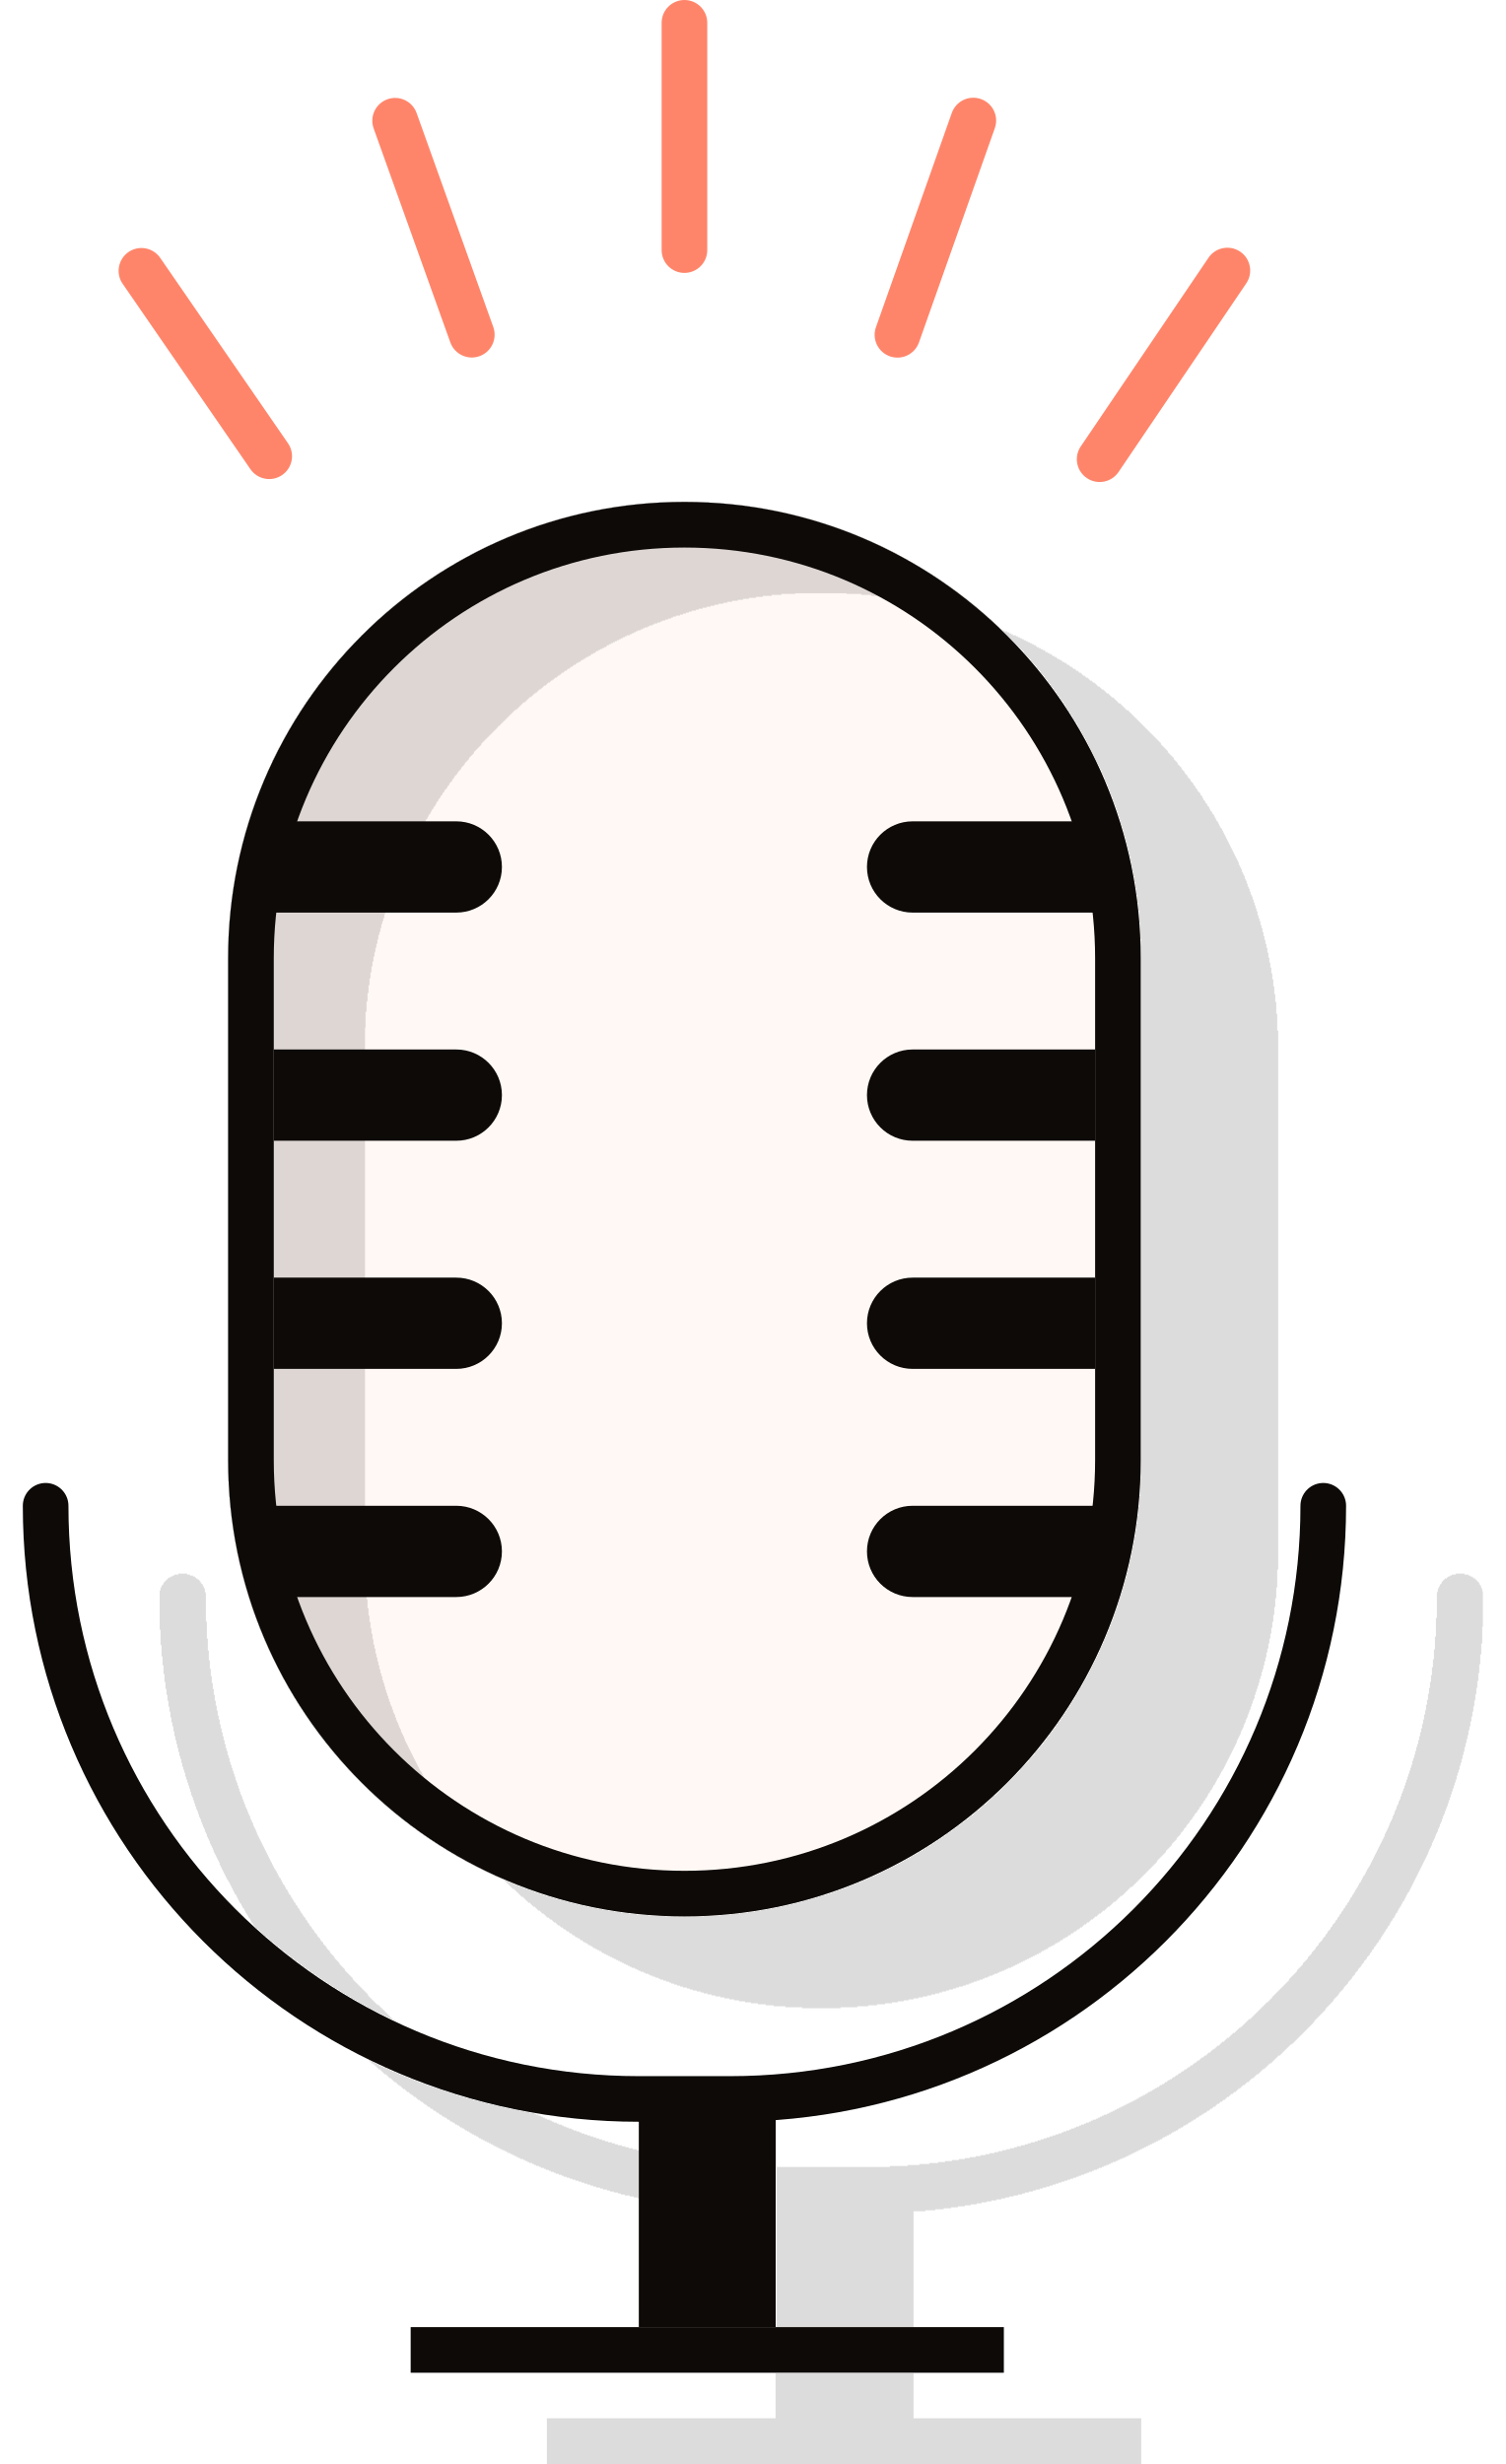
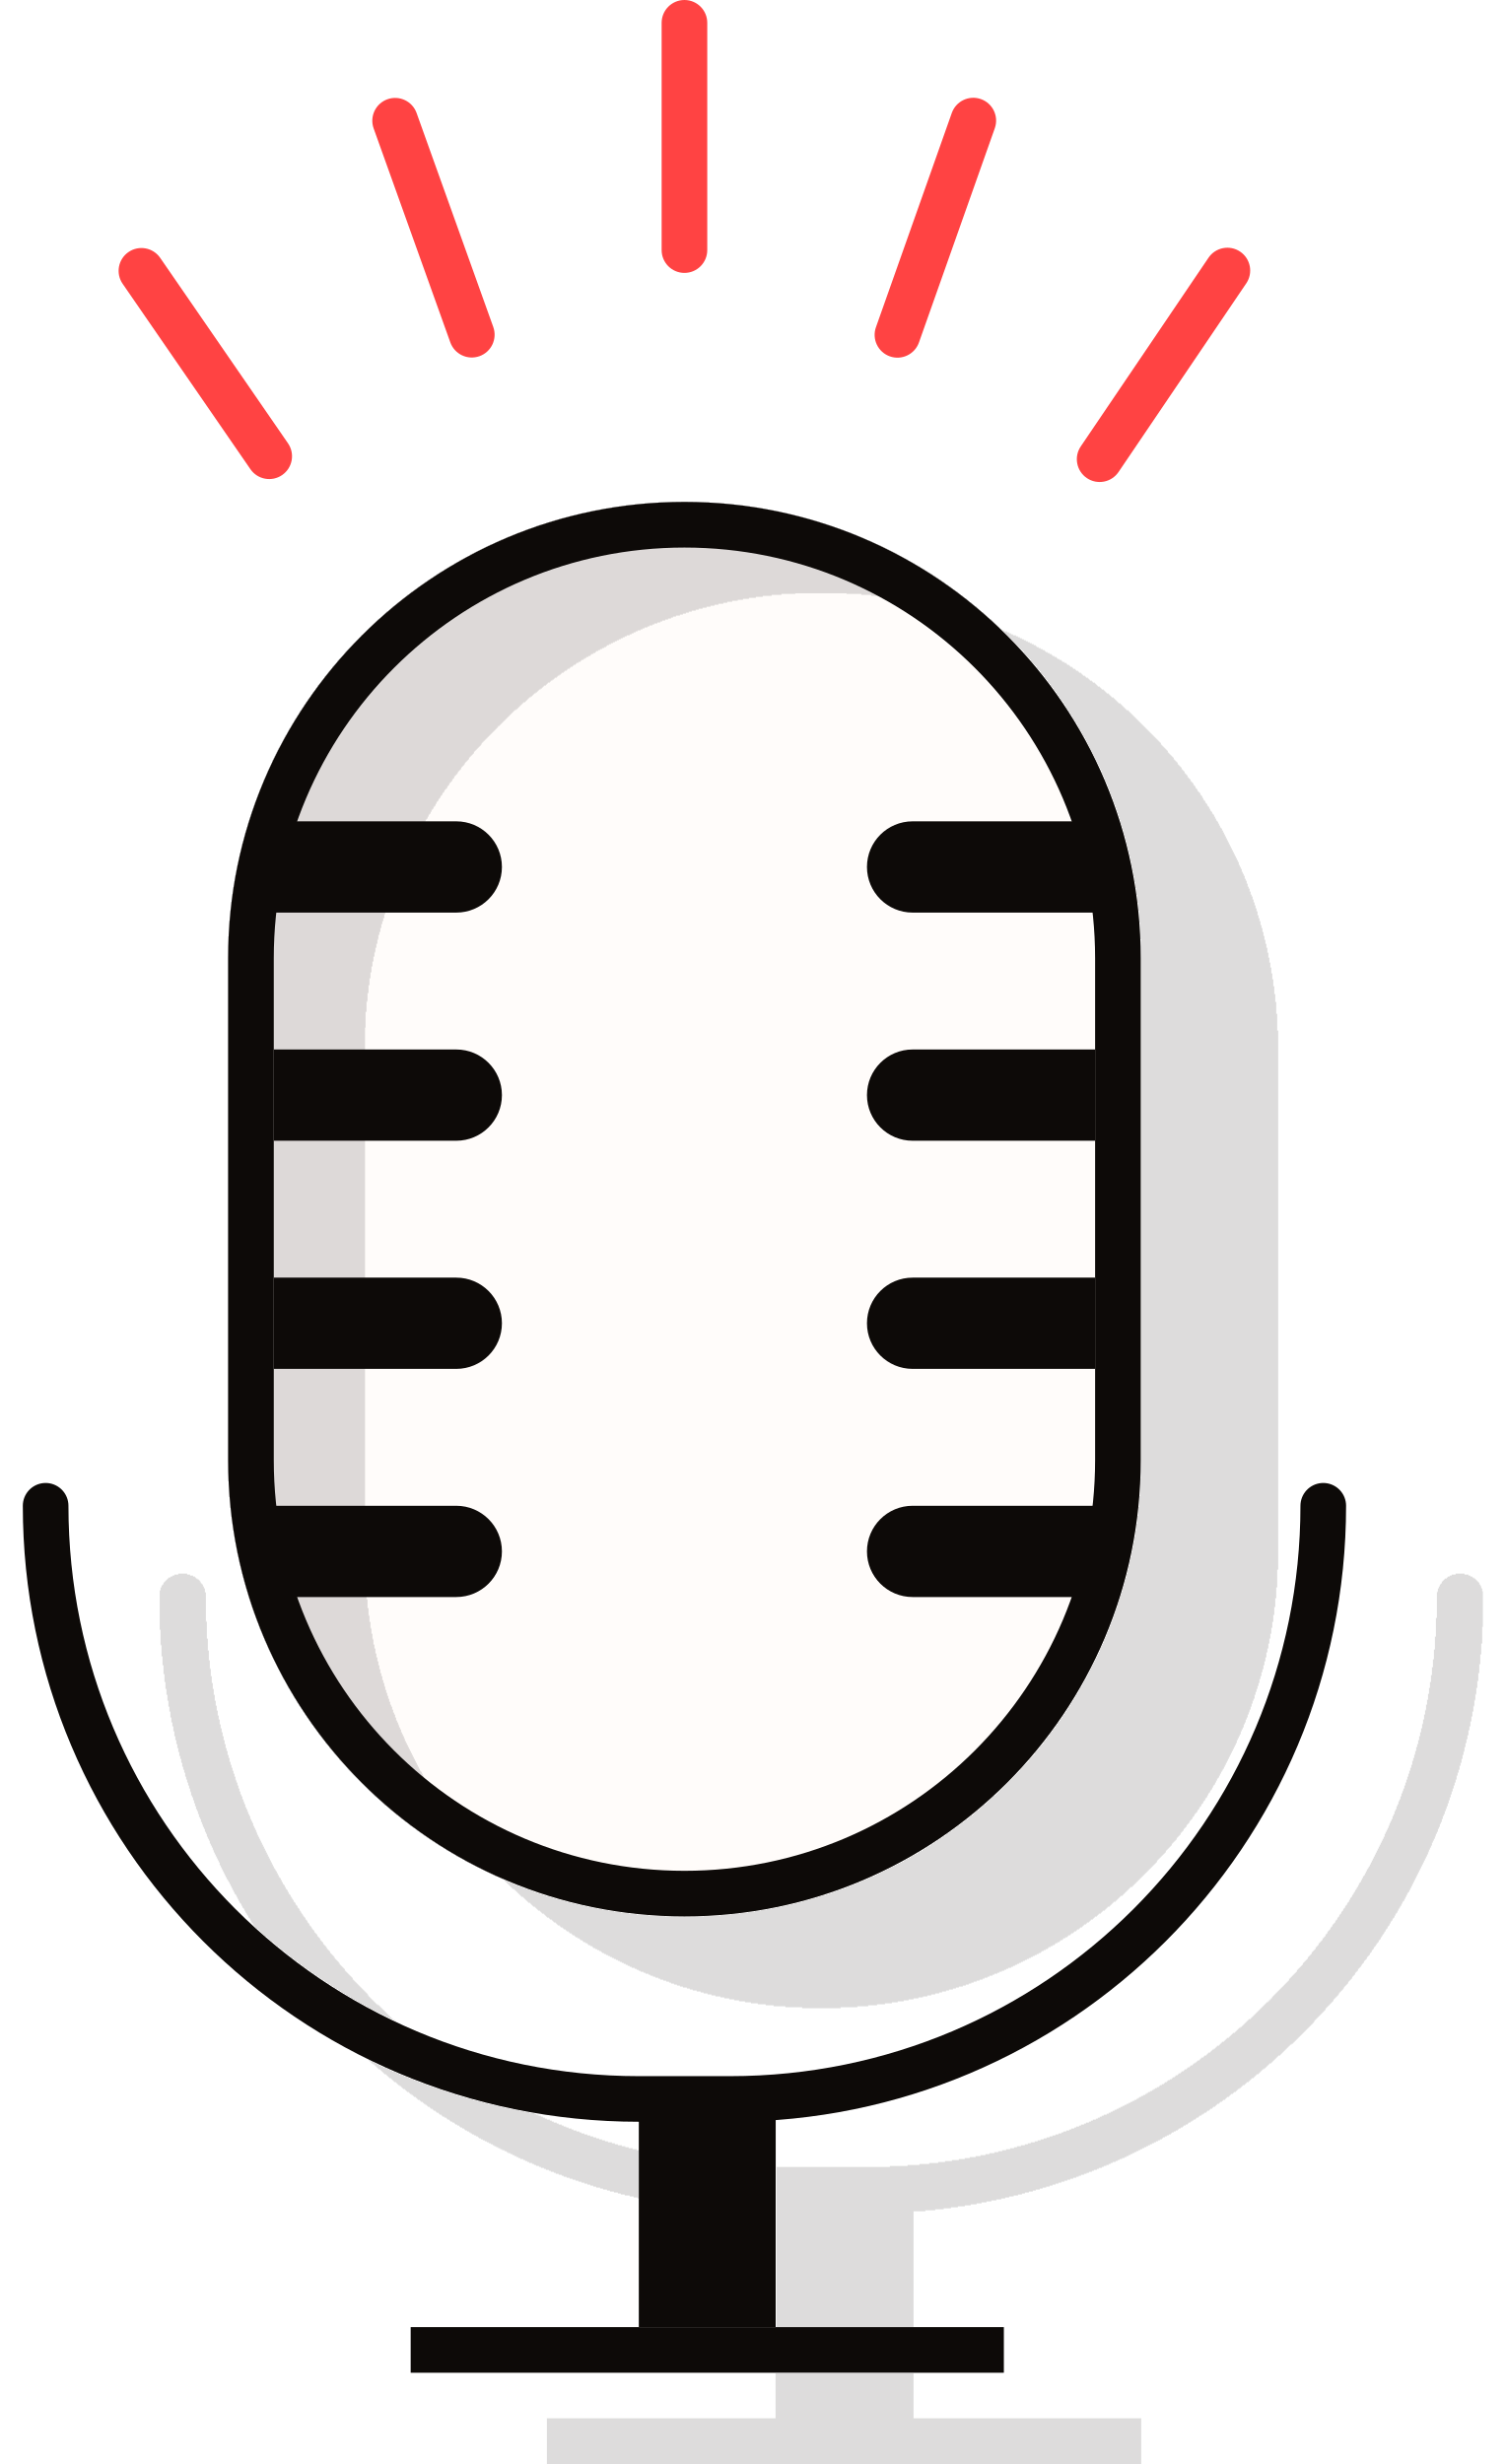
<svg xmlns="http://www.w3.org/2000/svg" width="33" height="54" viewBox="0 0 33 54" fill="none">
-   <g filter="url(#filter0_d_1236_177)">
+   <g filter="url(#filter0_d_1246_1424)">
    <rect x="14" y="46" width="3" height="5" fill="#0D0A08" />
    <rect x="9" y="52" width="1" height="13" transform="rotate(-90 9 52)" fill="#0D0A08" />
    <path d="M29 33V33C29 40.18 23.18 46 16 46H14C6.82 46 1 40.18 1 33V33" stroke="#0D0A08" stroke-linecap="round" />
-     <g filter="url(#filter1_i_1236_177)">
-       <rect x="5" y="11" width="20" height="31" rx="10" fill="#FFF8F4" />
+     <g filter="url(#filter1_i_1246_1424)">
+       <rect x="5" y="11" width="20" height="31" rx="10" fill="#FFFCFA" />
    </g>
    <rect x="5.5" y="11.5" width="19" height="30" rx="9.5" stroke="#0D0A08" />
-     <path d="M24 18H20C19.448 18 19 18.448 19 19V19C19 19.552 19.448 20 20 20H24V18Z" fill="#0D0A08" />
-     <path d="M24 23H20C19.448 23 19 23.448 19 24V24C19 24.552 19.448 25 20 25H24V23Z" fill="#0D0A08" />
-     <path d="M24 28H20C19.448 28 19 28.448 19 29V29C19 29.552 19.448 30 20 30H24V28Z" fill="#0D0A08" />
-     <path d="M24 33H20C19.448 33 19 33.448 19 34V34C19 34.552 19.448 35 20 35H24V33Z" fill="#0D0A08" />
-     <path d="M6 18H10C10.552 18 11 18.448 11 19V19C11 19.552 10.552 20 10 20H6V18Z" fill="#0D0A08" />
-     <path d="M6 23H10C10.552 23 11 23.448 11 24V24C11 24.552 10.552 25 10 25H6V23Z" fill="#0D0A08" />
-     <path d="M6 28H10C10.552 28 11 28.448 11 29V29C11 29.552 10.552 30 10 30H6V28Z" fill="#0D0A08" />
-     <path d="M6 33H10C10.552 33 11 33.448 11 34V34C11 34.552 10.552 35 10 35H6V33Z" fill="#0D0A08" />
+     <path d="M24 18H20C19.448 18 19 18.448 19 19C19 19.552 19.448 20 20 20H24V18Z" fill="#0D0A08" />
+     <path d="M24 23H20C19.448 23 19 23.448 19 24C19 24.552 19.448 25 20 25H24V23Z" fill="#0D0A08" />
+     <path d="M24 28H20C19.448 28 19 28.448 19 29C19 29.552 19.448 30 20 30H24V28Z" fill="#0D0A08" />
+     <path d="M24 33H20C19.448 33 19 33.448 19 34C19 34.552 19.448 35 20 35H24V33Z" fill="#0D0A08" />
+     <path d="M6 18H10C10.552 18 11 18.448 11 19C11 19.552 10.552 20 10 20H6V18Z" fill="#0D0A08" />
+     <path d="M6 23H10C10.552 23 11 23.448 11 24C11 24.552 10.552 25 10 25H6V23Z" fill="#0D0A08" />
+     <path d="M6 28H10C10.552 28 11 28.448 11 29C11 29.552 10.552 30 10 30H6V28Z" fill="#0D0A08" />
+     <path d="M6 33H10C10.552 33 11 33.448 11 34C11 34.552 10.552 35 10 35H6V33Z" fill="#0D0A08" />
  </g>
-   <rect x="26.765" y="5.235" width="1" height="5.993" rx="0.5" transform="rotate(34.099 26.7653 5.23486)" fill="#FF856A" />
-   <rect width="1" height="5.935" rx="0.5" transform="matrix(0.823409 -0.567449 -0.567449 -0.823409 5.77197 10.6943)" fill="#FF856A" />
-   <rect x="14.5" width="1" height="5.981" rx="0.5" fill="#FF856A" />
-   <rect x="21.026" y="2.004" width="1" height="5.981" rx="0.5" transform="rotate(19.4958 21.0265 2.00439)" fill="#FF856A" />
-   <rect x="8.02" y="2.344" width="1" height="5.981" rx="0.5" transform="rotate(-19.7156 8.02002 2.34375)" fill="#FF856A" />
+   <rect x="26.765" y="5.235" width="1" height="5.993" rx="0.5" transform="rotate(34.099 26.7654 5.23486)" fill="#FF4343" />
+   <rect width="1" height="5.935" rx="0.5" transform="matrix(0.823409 -0.567449 -0.567449 -0.823409 5.77197 10.6946)" fill="#FF4343" />
+   <rect x="14.5" width="1" height="5.981" rx="0.5" fill="#FF4343" />
+   <rect x="21.026" y="2.005" width="1" height="5.981" rx="0.5" transform="rotate(19.4958 21.0264 2.00464)" fill="#FF4343" />
+   <rect x="8.02" y="2.344" width="1" height="5.981" rx="0.5" transform="rotate(-19.7156 8.02002 2.34399)" fill="#FF4343" />
  <defs>
-     <filter id="filter0_d_1236_177" x="0.5" y="11" width="32" height="43" filterUnits="userSpaceOnUse" color-interpolation-filters="sRGB">
+     <filter id="filter0_d_1246_1424" x="0.5" y="11" width="32" height="43" filterUnits="userSpaceOnUse" color-interpolation-filters="sRGB">
      <feFlood flood-opacity="0" result="BackgroundImageFix" />
      <feColorMatrix in="SourceAlpha" type="matrix" values="0 0 0 0 0 0 0 0 0 0 0 0 0 0 0 0 0 0 127 0" result="hardAlpha" />
      <feOffset dx="3" dy="2" />
      <feComposite in2="hardAlpha" operator="out" />
      <feColorMatrix type="matrix" values="0 0 0 0 0.051 0 0 0 0 0.039 0 0 0 0 0.031 0 0 0 0.14 0" />
-       <feBlend mode="normal" in2="BackgroundImageFix" result="effect1_dropShadow_1236_177" />
-       <feBlend mode="normal" in="SourceGraphic" in2="effect1_dropShadow_1236_177" result="shape" />
+       <feBlend mode="normal" in2="BackgroundImageFix" result="effect1_dropShadow_1246_1424" />
+       <feBlend mode="normal" in="SourceGraphic" in2="effect1_dropShadow_1246_1424" result="shape" />
    </filter>
-     <filter id="filter1_i_1236_177" x="5" y="11" width="20" height="31" filterUnits="userSpaceOnUse" color-interpolation-filters="sRGB">
+     <filter id="filter1_i_1246_1424" x="5" y="11" width="20" height="31" filterUnits="userSpaceOnUse" color-interpolation-filters="sRGB">
      <feFlood flood-opacity="0" result="BackgroundImageFix" />
      <feBlend mode="normal" in="SourceGraphic" in2="BackgroundImageFix" result="shape" />
      <feColorMatrix in="SourceAlpha" type="matrix" values="0 0 0 0 0 0 0 0 0 0 0 0 0 0 0 0 0 0 127 0" result="hardAlpha" />
      <feOffset dx="3" dy="2" />
      <feComposite in2="hardAlpha" operator="arithmetic" k2="-1" k3="1" />
      <feColorMatrix type="matrix" values="0 0 0 0 0.051 0 0 0 0 0.039 0 0 0 0 0.031 0 0 0 0.14 0" />
-       <feBlend mode="normal" in2="shape" result="effect1_innerShadow_1236_177" />
+       <feBlend mode="normal" in2="shape" result="effect1_innerShadow_1246_1424" />
    </filter>
  </defs>
</svg>
